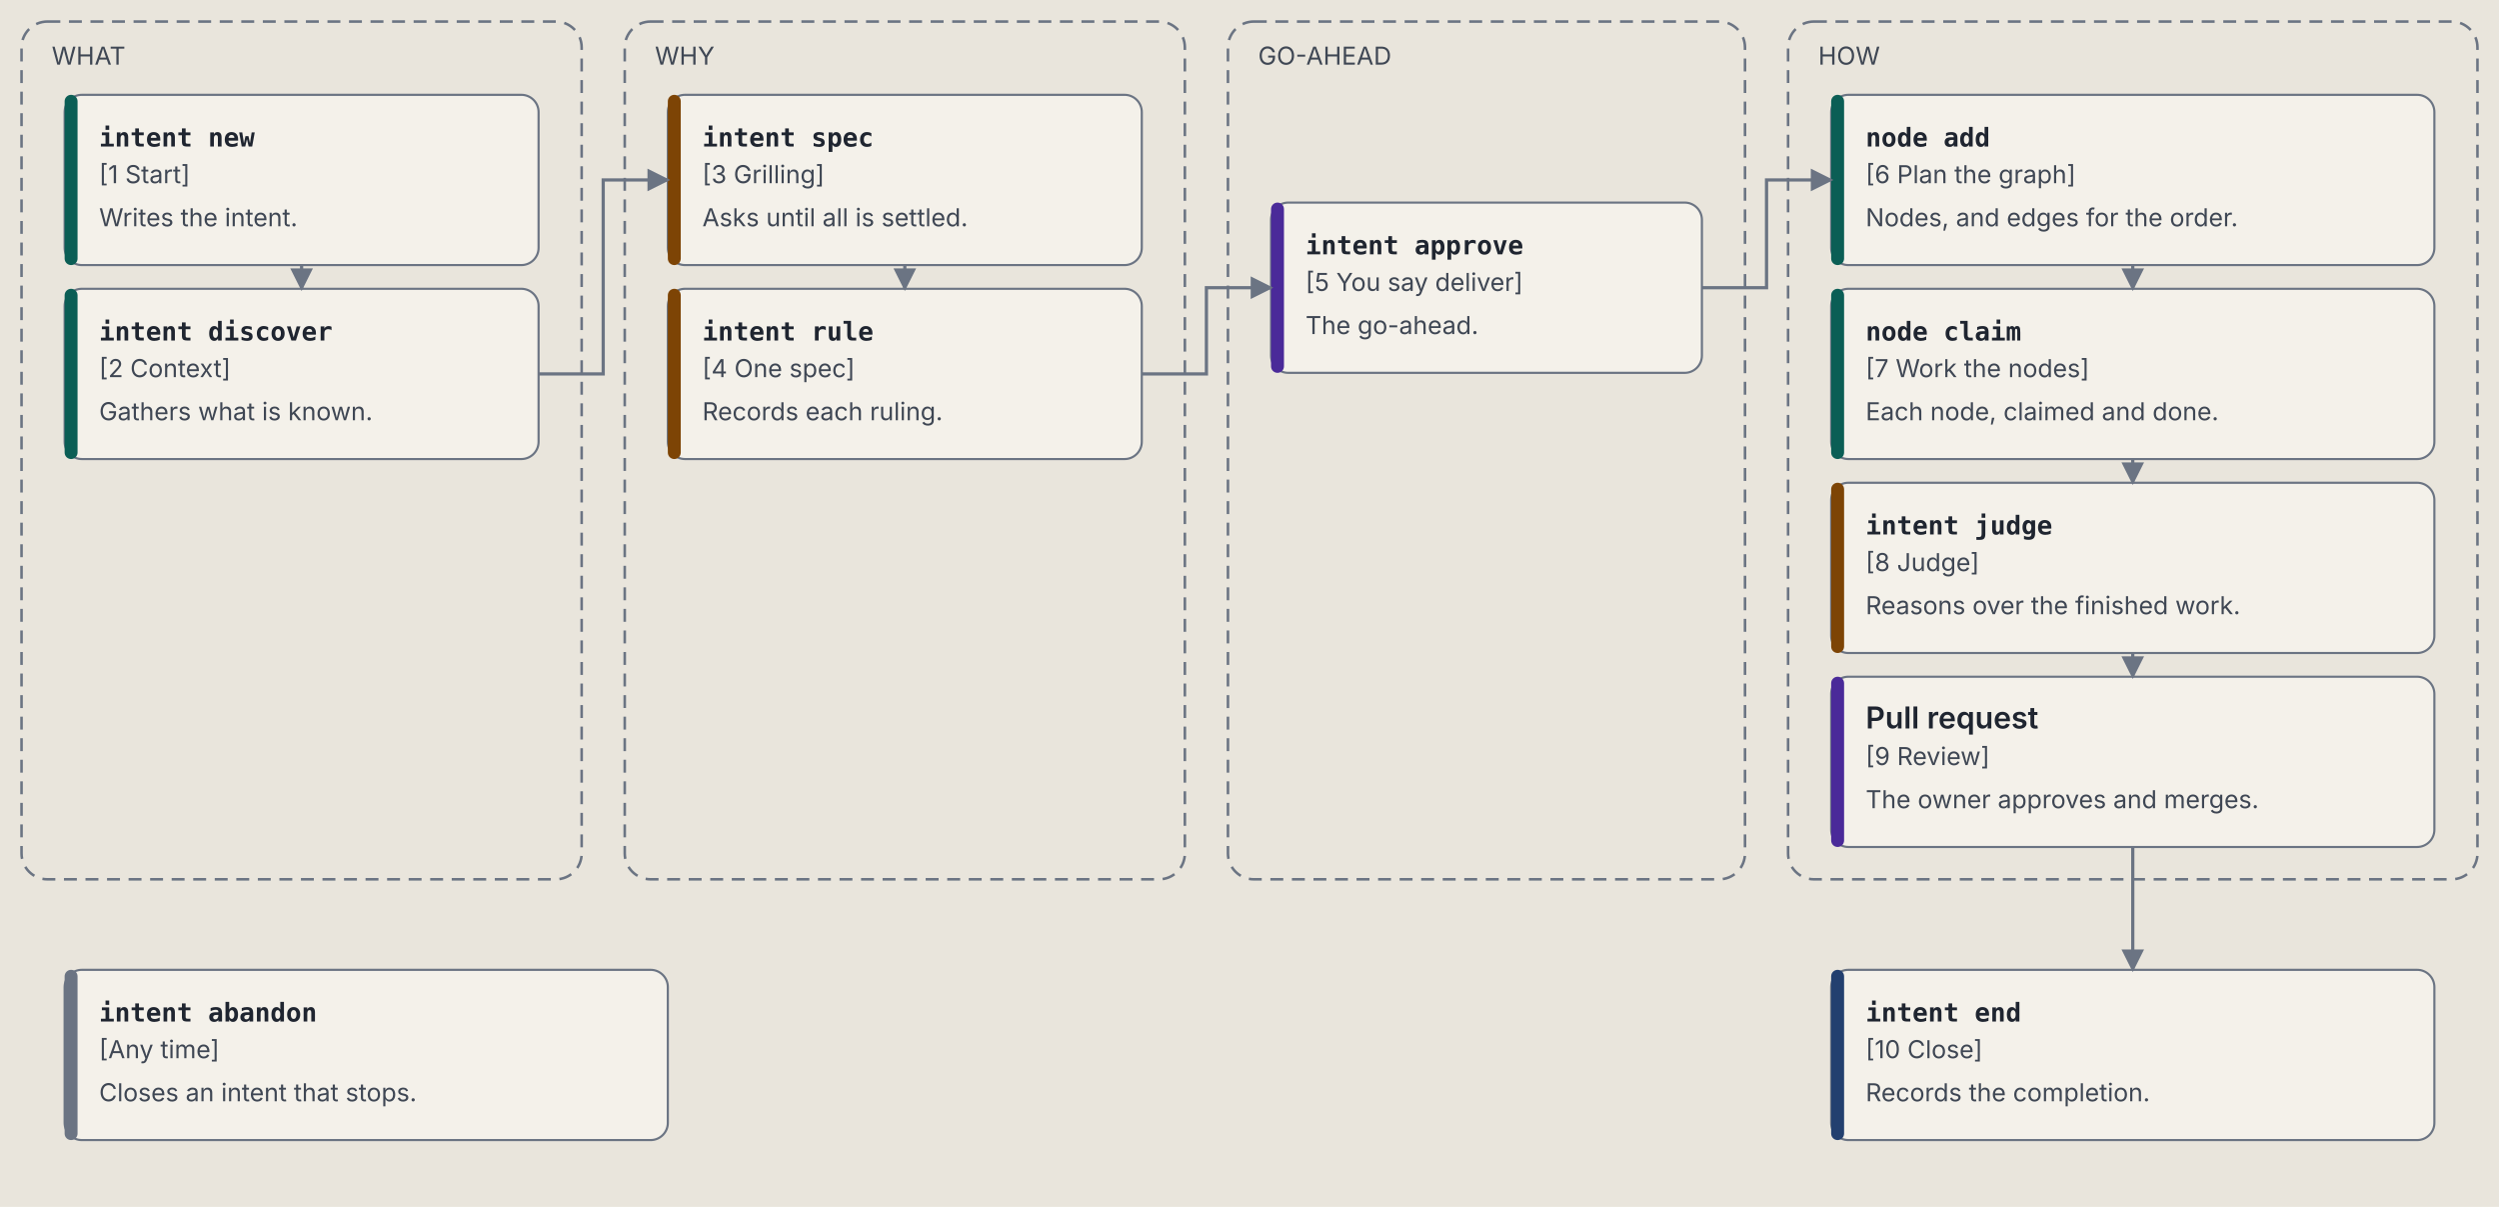
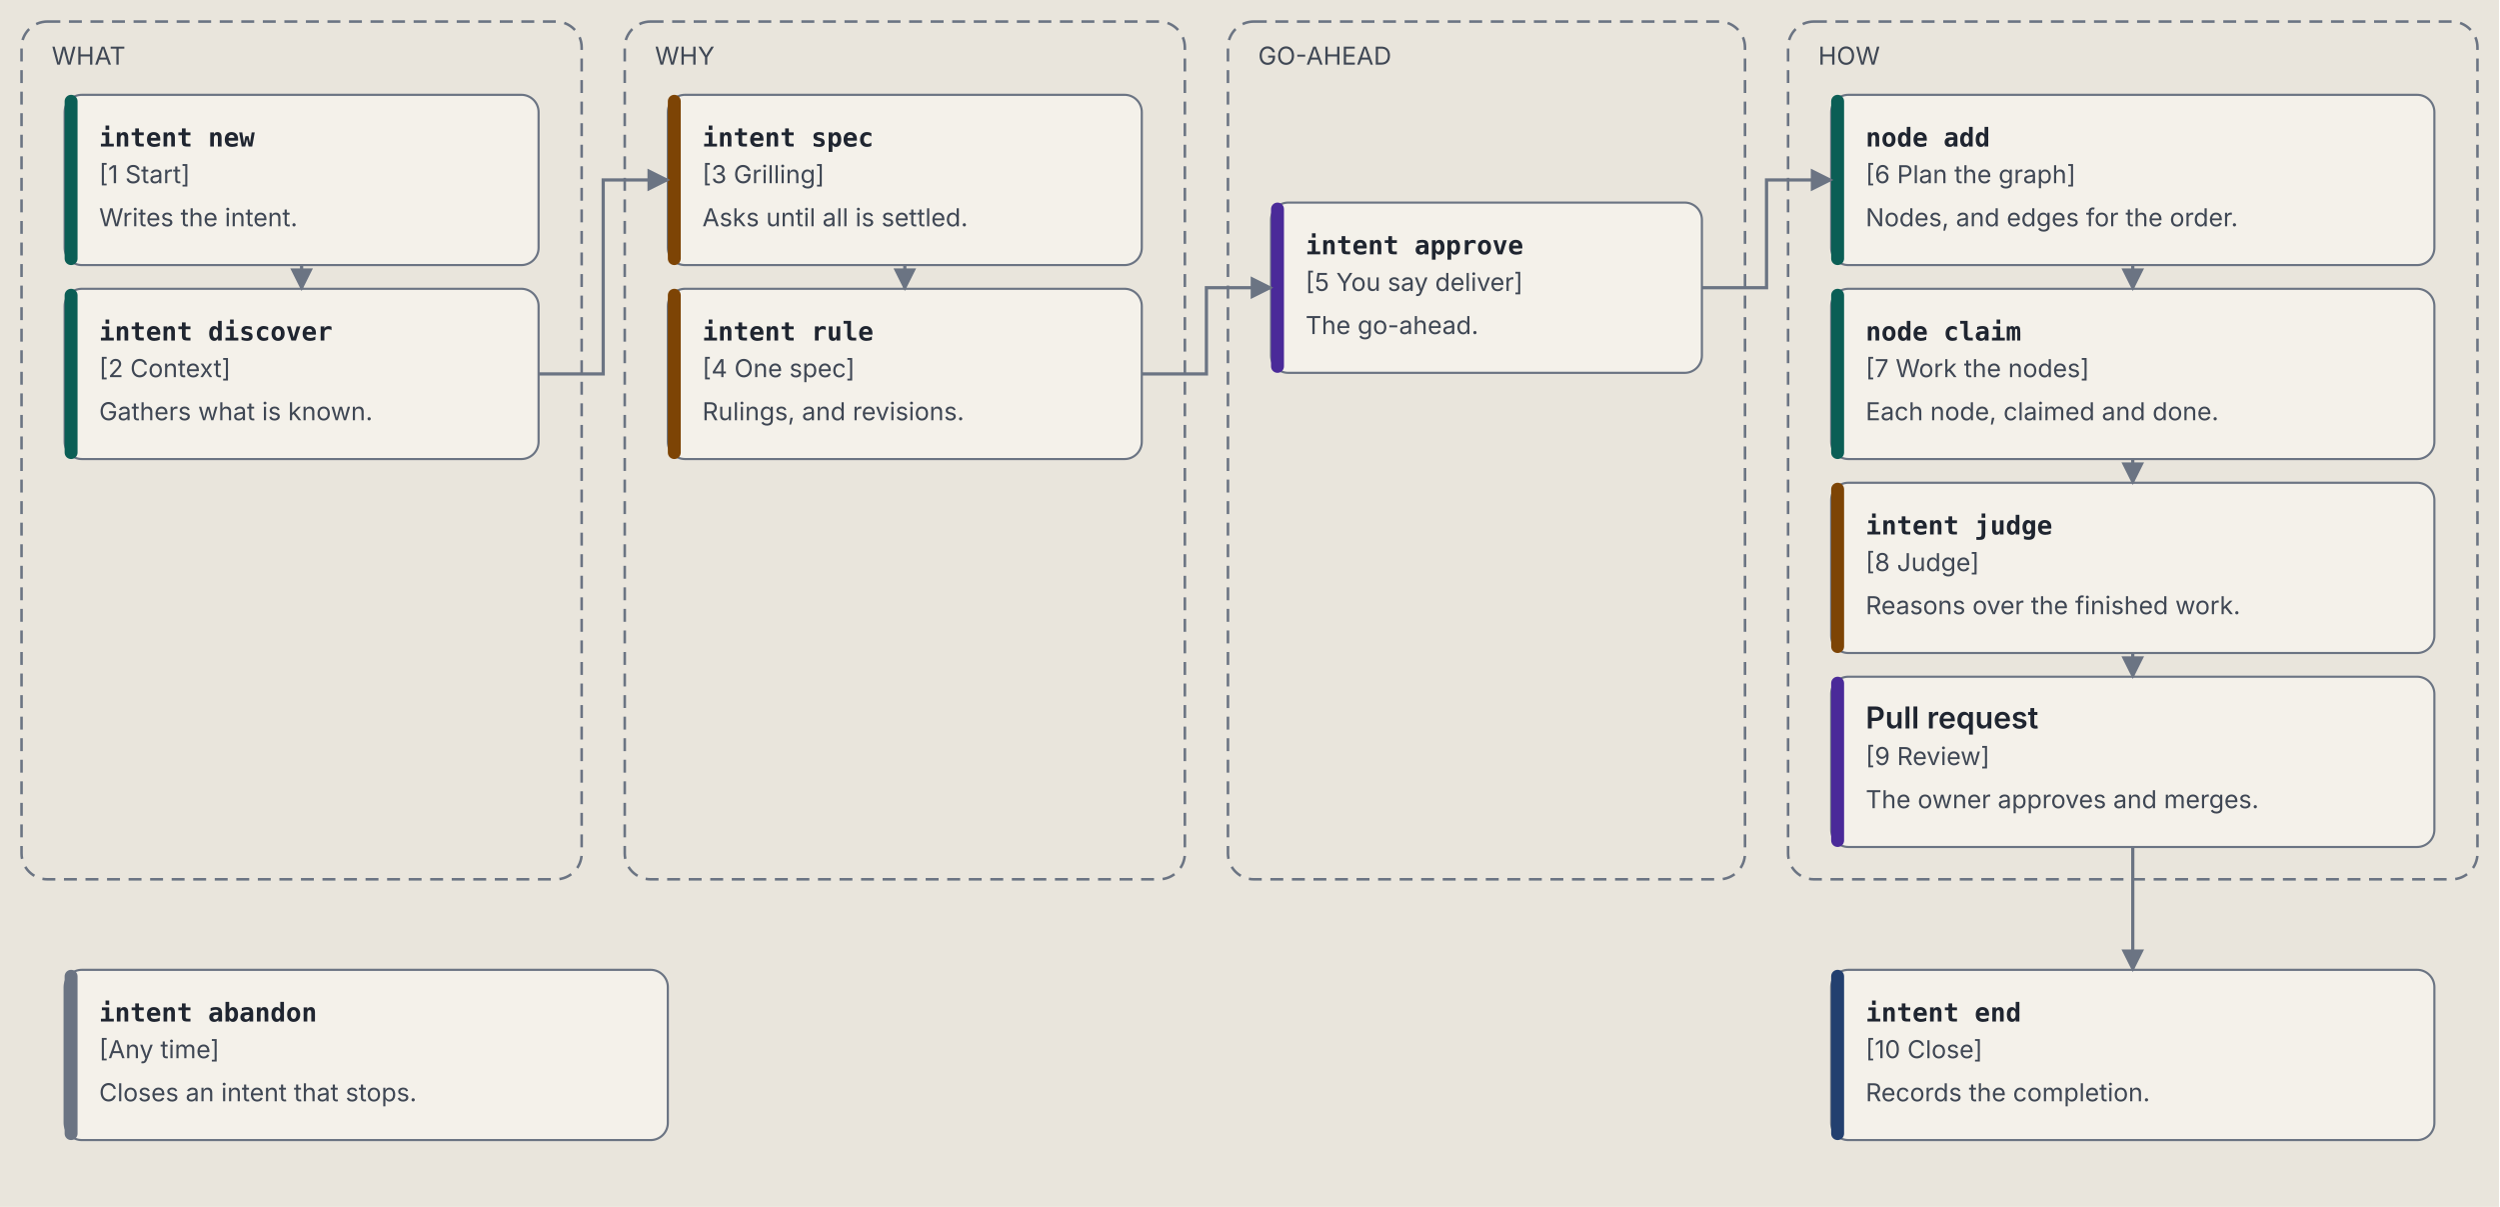
<svg xmlns="http://www.w3.org/2000/svg" viewBox="0 0 1160 560" role="img" aria-labelledby="delivery-phases-title delivery-phases-desc" font-family="IBM Plex Sans, system-ui, -apple-system, Segoe UI, sans-serif">
  <defs>
    <marker id="delivery-phases-arrow" viewBox="0 0 10 10" refX="9" refY="5" markerWidth="7" markerHeight="7" orient="auto-start-reverse">
      <path d="M 0 0 L 10 5 L 0 10 z" fill="var(--line, #6b7483)" />
    </marker>
  </defs>
  <style>svg { --ink: #1f2530; --muted: #3f4754; --line: #6b7483; --paper: #e9e5dc; --card: #f4f1ea; --rule: #c9c3b6; --code: #0b5e55; --agent: #7d4405; --owner: #4a2a99; --owner-bg: #e4dcf5; --end: #23406f; --end-bg: #d9e2f0; }
@media (prefers-color-scheme: dark) { svg { --ink: #e8e6e1; --muted: #b4bac4; --line: #8a93a3; --paper: #1d2128; --card: #262b34; --rule: #3b424e; --code: #5fd0c0; --agent: #e0a24f; --owner: #b9a2ff; --owner-bg: #2f2750; --end: #8fb0e8; --end-bg: #1f2d45; } }
.background { fill: var(--paper, #e9e5dc); }
.box { fill: var(--card, #f4f1ea); stroke: var(--line, #6b7483); stroke-width: 1; }
.zone { fill: none; stroke: var(--line, #6b7483); stroke-width: 1.2; stroke-dasharray: 6 4; }
.t { fill: var(--ink, #1f2530); font-size: 14px; font-weight: 600; }
.s { fill: var(--muted, #3f4754); font-size: 11.5px; }
.al { fill: var(--ink, #1f2530); font-size: 11.5px; stroke: var(--paper, #e9e5dc); stroke-width: 4px; paint-order: stroke; }
.m { fill: var(--ink, #1f2530); font-family: "IBM Plex Mono", ui-monospace, Menlo, monospace; font-size: 12px; font-weight: 600; }
.r { fill: var(--ink, #1f2530); font-family: "IBM Plex Mono", ui-monospace, Menlo, monospace; font-size: 11px; }
.flow { stroke: var(--line, #6b7483); stroke-width: 1.5; fill: none; }</style>
  <rect class="background" width="100%" height="100%" />
  <rect class="zone" x="10" y="10" width="260" height="398" rx="12" />
  <text class="s" x="24" y="30">WHAT</text>
  <rect class="zone" x="290" y="10" width="260" height="398" rx="12" />
  <text class="s" x="304" y="30">WHY</text>
  <rect class="zone" x="570" y="10" width="240" height="398" rx="12" />
  <text class="s" x="584" y="30">GO-AHEAD</text>
  <rect class="zone" x="830" y="10" width="320" height="398" rx="12" />
  <text class="s" x="844" y="30">HOW</text>
  <rect class="box" x="30" y="44" width="220" height="79" rx="8" />
  <rect x="30" y="44" width="6" height="79" rx="3" fill="var(--code, #0b5e55)" />
  <text class="m" x="46" y="68">intent new</text>
  <text class="s" x="46" y="85">[1  Start]</text>
  <text class="s" x="46" y="105">Writes the intent.</text>
  <rect class="box" x="30" y="134" width="220" height="79" rx="8" />
  <rect x="30" y="134" width="6" height="79" rx="3" fill="var(--code, #0b5e55)" />
  <text class="m" x="46" y="158">intent discover</text>
  <text class="s" x="46" y="175">[2  Context]</text>
  <text class="s" x="46" y="195">Gathers what is known.</text>
  <rect class="box" x="310" y="44" width="220" height="79" rx="8" />
  <rect x="310" y="44" width="6" height="79" rx="3" fill="var(--agent, #7d4405)" />
  <text class="m" x="326" y="68">intent spec</text>
  <text class="s" x="326" y="85">[3  Grilling]</text>
  <text class="s" x="326" y="105">Asks until all is settled.</text>
  <rect class="box" x="310" y="134" width="220" height="79" rx="8" />
  <rect x="310" y="134" width="6" height="79" rx="3" fill="var(--agent, #7d4405)" />
  <text class="m" x="326" y="158">intent rule</text>
  <text class="s" x="326" y="175">[4  One spec]</text>
-   <text class="s" x="326" y="195">Records each ruling.</text>
+   <text class="s" x="326" y="195">Rulings, and revisions.</text>
  <rect class="box" x="590" y="94" width="200" height="79" rx="8" />
  <rect x="590" y="94" width="6" height="79" rx="3" fill="var(--owner, #4a2a99)" />
  <text class="m" x="606" y="118">intent approve</text>
  <text class="s" x="606" y="135">[5  You say deliver]</text>
  <text class="s" x="606" y="155">The go-ahead.</text>
  <rect class="box" x="850" y="44" width="280" height="79" rx="8" />
  <rect x="850" y="44" width="6" height="79" rx="3" fill="var(--code, #0b5e55)" />
  <text class="m" x="866" y="68">node add</text>
  <text class="s" x="866" y="85">[6  Plan the graph]</text>
  <text class="s" x="866" y="105">Nodes, and edges for the order.</text>
  <rect class="box" x="850" y="134" width="280" height="79" rx="8" />
  <rect x="850" y="134" width="6" height="79" rx="3" fill="var(--code, #0b5e55)" />
  <text class="m" x="866" y="158">node claim</text>
  <text class="s" x="866" y="175">[7  Work the nodes]</text>
  <text class="s" x="866" y="195">Each node, claimed and done.</text>
  <rect class="box" x="850" y="224" width="280" height="79" rx="8" />
  <rect x="850" y="224" width="6" height="79" rx="3" fill="var(--agent, #7d4405)" />
  <text class="m" x="866" y="248">intent judge</text>
  <text class="s" x="866" y="265">[8  Judge]</text>
  <text class="s" x="866" y="285">Reasons over the finished work.</text>
  <rect class="box" x="850" y="314" width="280" height="79" rx="8" />
  <rect x="850" y="314" width="6" height="79" rx="3" fill="var(--owner, #4a2a99)" />
  <text class="t" x="866" y="338">Pull request</text>
  <text class="s" x="866" y="355">[9  Review]</text>
  <text class="s" x="866" y="375">The owner approves and merges.</text>
  <rect class="box" x="850" y="450" width="280" height="79" rx="8" />
  <rect x="850" y="450" width="6" height="79" rx="3" fill="var(--end, #23406f)" />
  <text class="m" x="866" y="474">intent end</text>
  <text class="s" x="866" y="491">[10  Close]</text>
  <text class="s" x="866" y="511">Records the completion.</text>
  <rect class="box" x="30" y="450" width="280" height="79" rx="8" />
  <rect x="30" y="450" width="6" height="79" rx="3" fill="var(--line, #6b7483)" />
  <text class="m" x="46" y="474">intent abandon</text>
  <text class="s" x="46" y="491">[Any time]</text>
  <text class="s" x="46" y="511">Closes an intent that stops.</text>
  <path class="flow" d="M 140.0 123 L 140.0 134" marker-end="url(#delivery-phases-arrow)" />
  <path class="flow" d="M 250 173.5 L 280 173.5 L 280 83.5 L 310 83.5" marker-end="url(#delivery-phases-arrow)" />
  <path class="flow" d="M 420.0 123 L 420.0 134" marker-end="url(#delivery-phases-arrow)" />
  <path class="flow" d="M 530 173.5 L 560 173.5 L 560 133.5 L 590 133.5" marker-end="url(#delivery-phases-arrow)" />
  <path class="flow" d="M 790 133.5 L 820 133.5 L 820 83.5 L 850 83.5" marker-end="url(#delivery-phases-arrow)" />
  <path class="flow" d="M 990.0 123 L 990.0 134" marker-end="url(#delivery-phases-arrow)" />
  <path class="flow" d="M 990.0 213 L 990.0 224" marker-end="url(#delivery-phases-arrow)" />
  <path class="flow" d="M 990.0 303 L 990.0 314" marker-end="url(#delivery-phases-arrow)" />
  <path class="flow" d="M 990.0 393 L 990.0 450" marker-end="url(#delivery-phases-arrow)" />
</svg>
